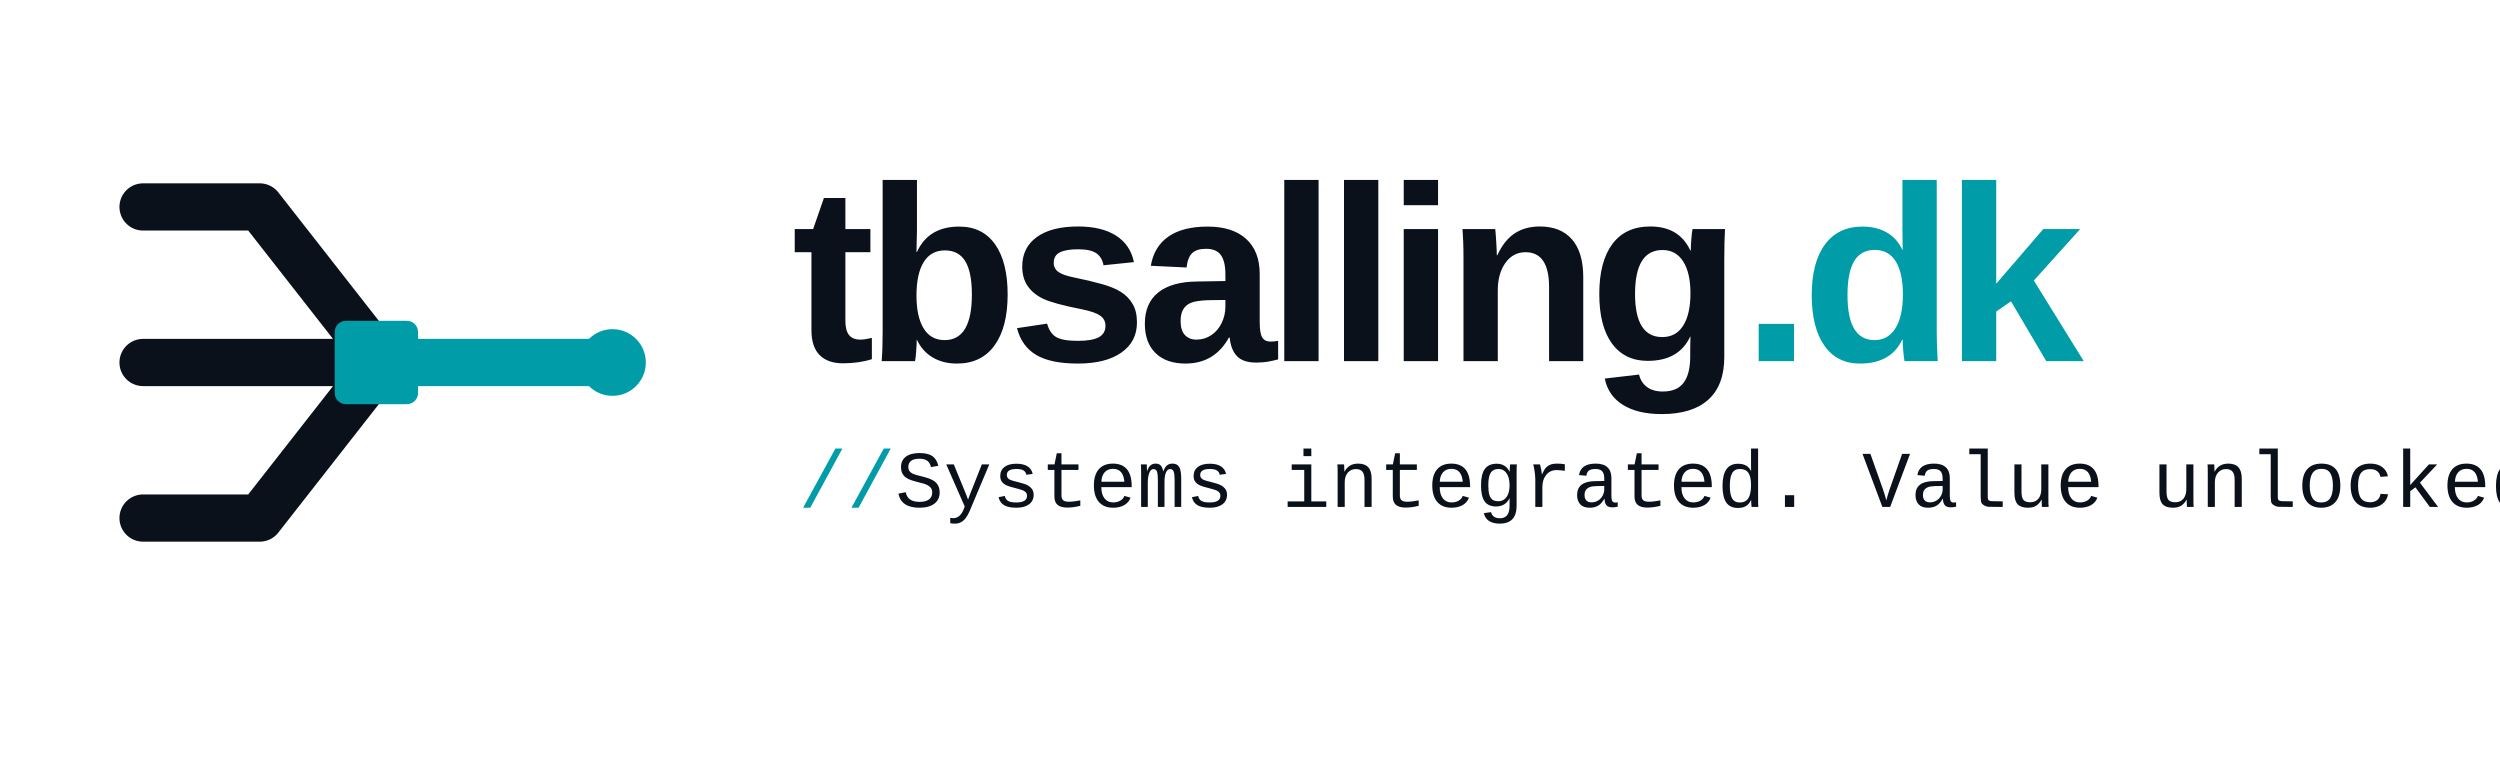
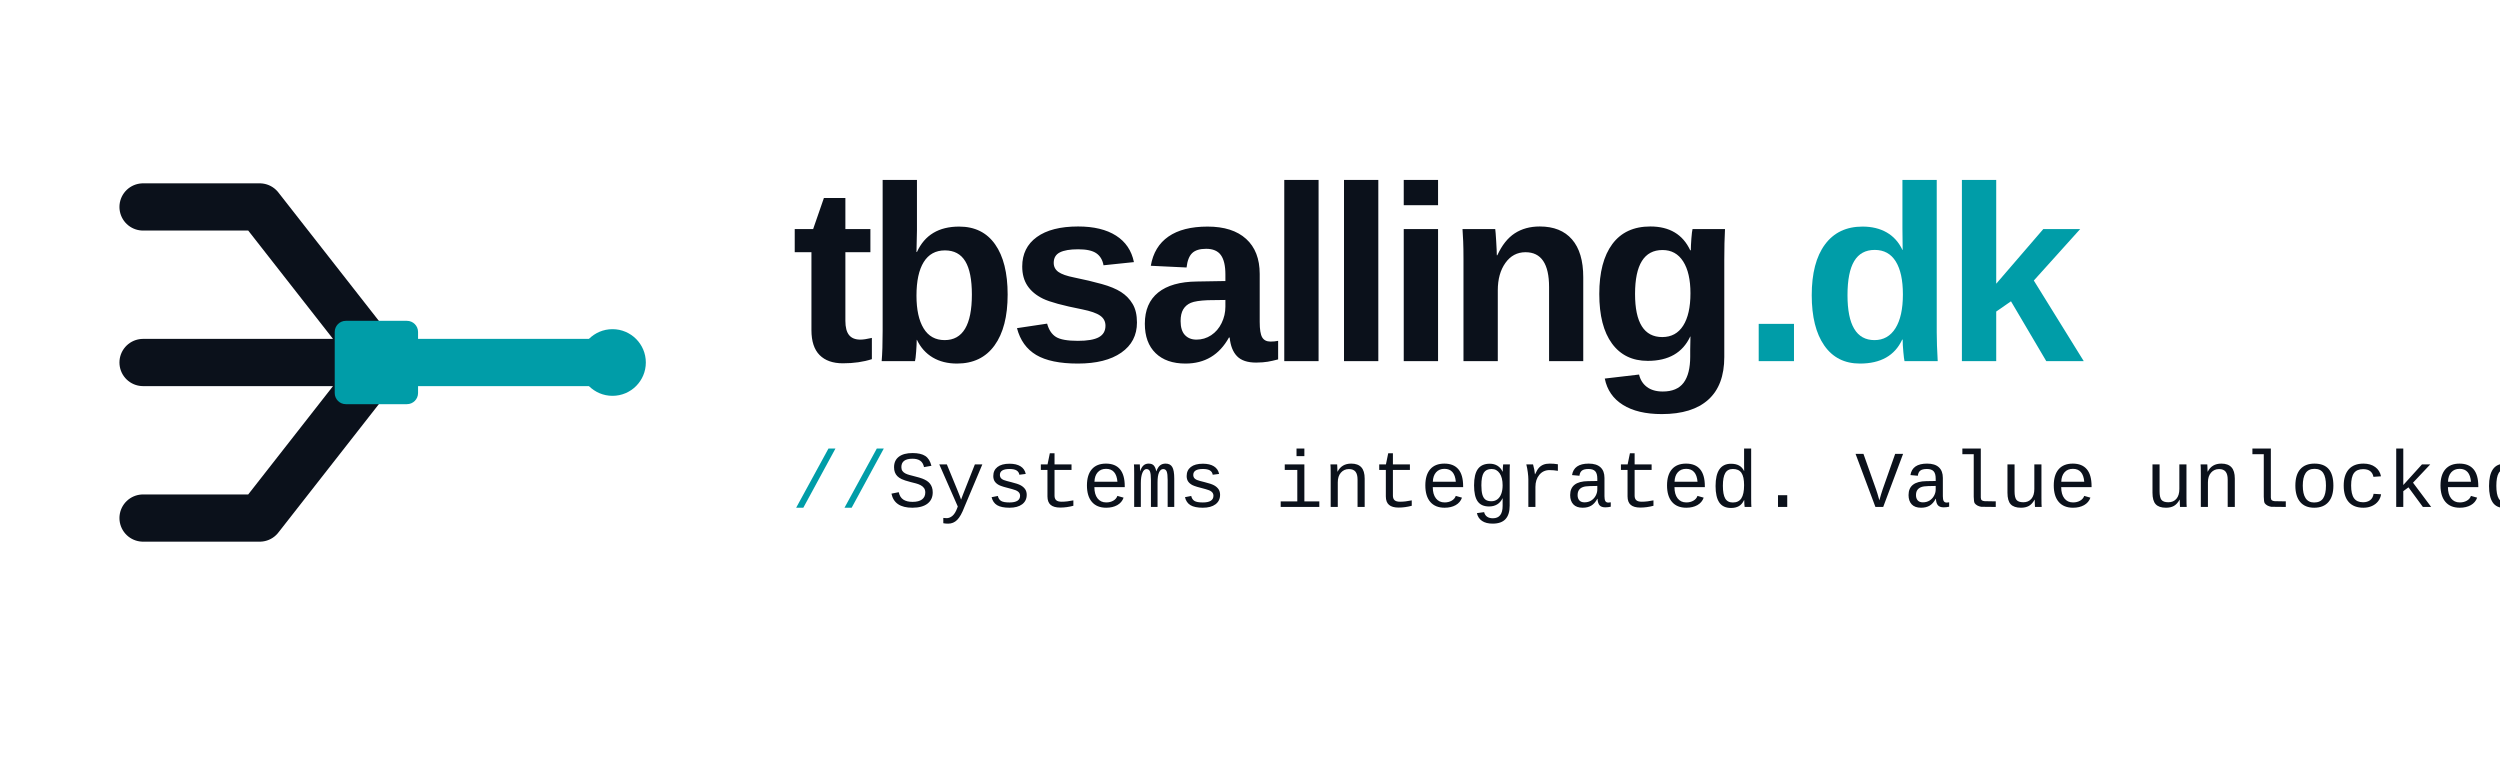
<svg xmlns="http://www.w3.org/2000/svg" viewBox="0 0 1800 560">
  <defs>
    <style>.sans{font-family:"Space Grotesk",Arial,sans-serif}.mono{font-family:"JetBrains Mono","Courier New",monospace}</style>
  </defs>
  <g transform="translate(15 5)">
    <g fill="none" stroke-linecap="round" stroke-linejoin="round">
      <path d="M88 144h84l72 92M88 256h156M88 368h84l72-92" stroke="#0B111B" stroke-width="34" />
      <rect x="226" y="226" width="60" height="60" rx="8" fill="#009DA8" stroke="none" />
      <path d="M286 256h138" stroke="#009DA8" stroke-width="34" />
      <circle cx="426" cy="256" r="24" fill="#009DA8" stroke="none" />
    </g>
  </g>
-   <text x="570" y="260" class="sans" font-size="180" font-weight="700" letter-spacing="-7" fill="#0B111B">tbsalling<tspan fill="#009DA8">.dk</tspan>
+   <text x="570" y="260" class="sans" font-size="180" font-weight="700" letter-spacing="-7" textLength="1040" lengthAdjust="spacingAndGlyphs" fill="#0B111B">tbsalling<tspan fill="#009DA8">.dk</tspan>
  </text>
-   <text x="575" y="365" class="mono" font-size="58" font-weight="400" fill="#0B111B">
+   <text x="570" y="365" class="mono" font-size="58" font-weight="400" textLength="1040" lengthAdjust="spacingAndGlyphs" fill="#0B111B">
    <tspan fill="#009DA8">// </tspan>Systems integrated. Value unlocked.</text>
</svg>
